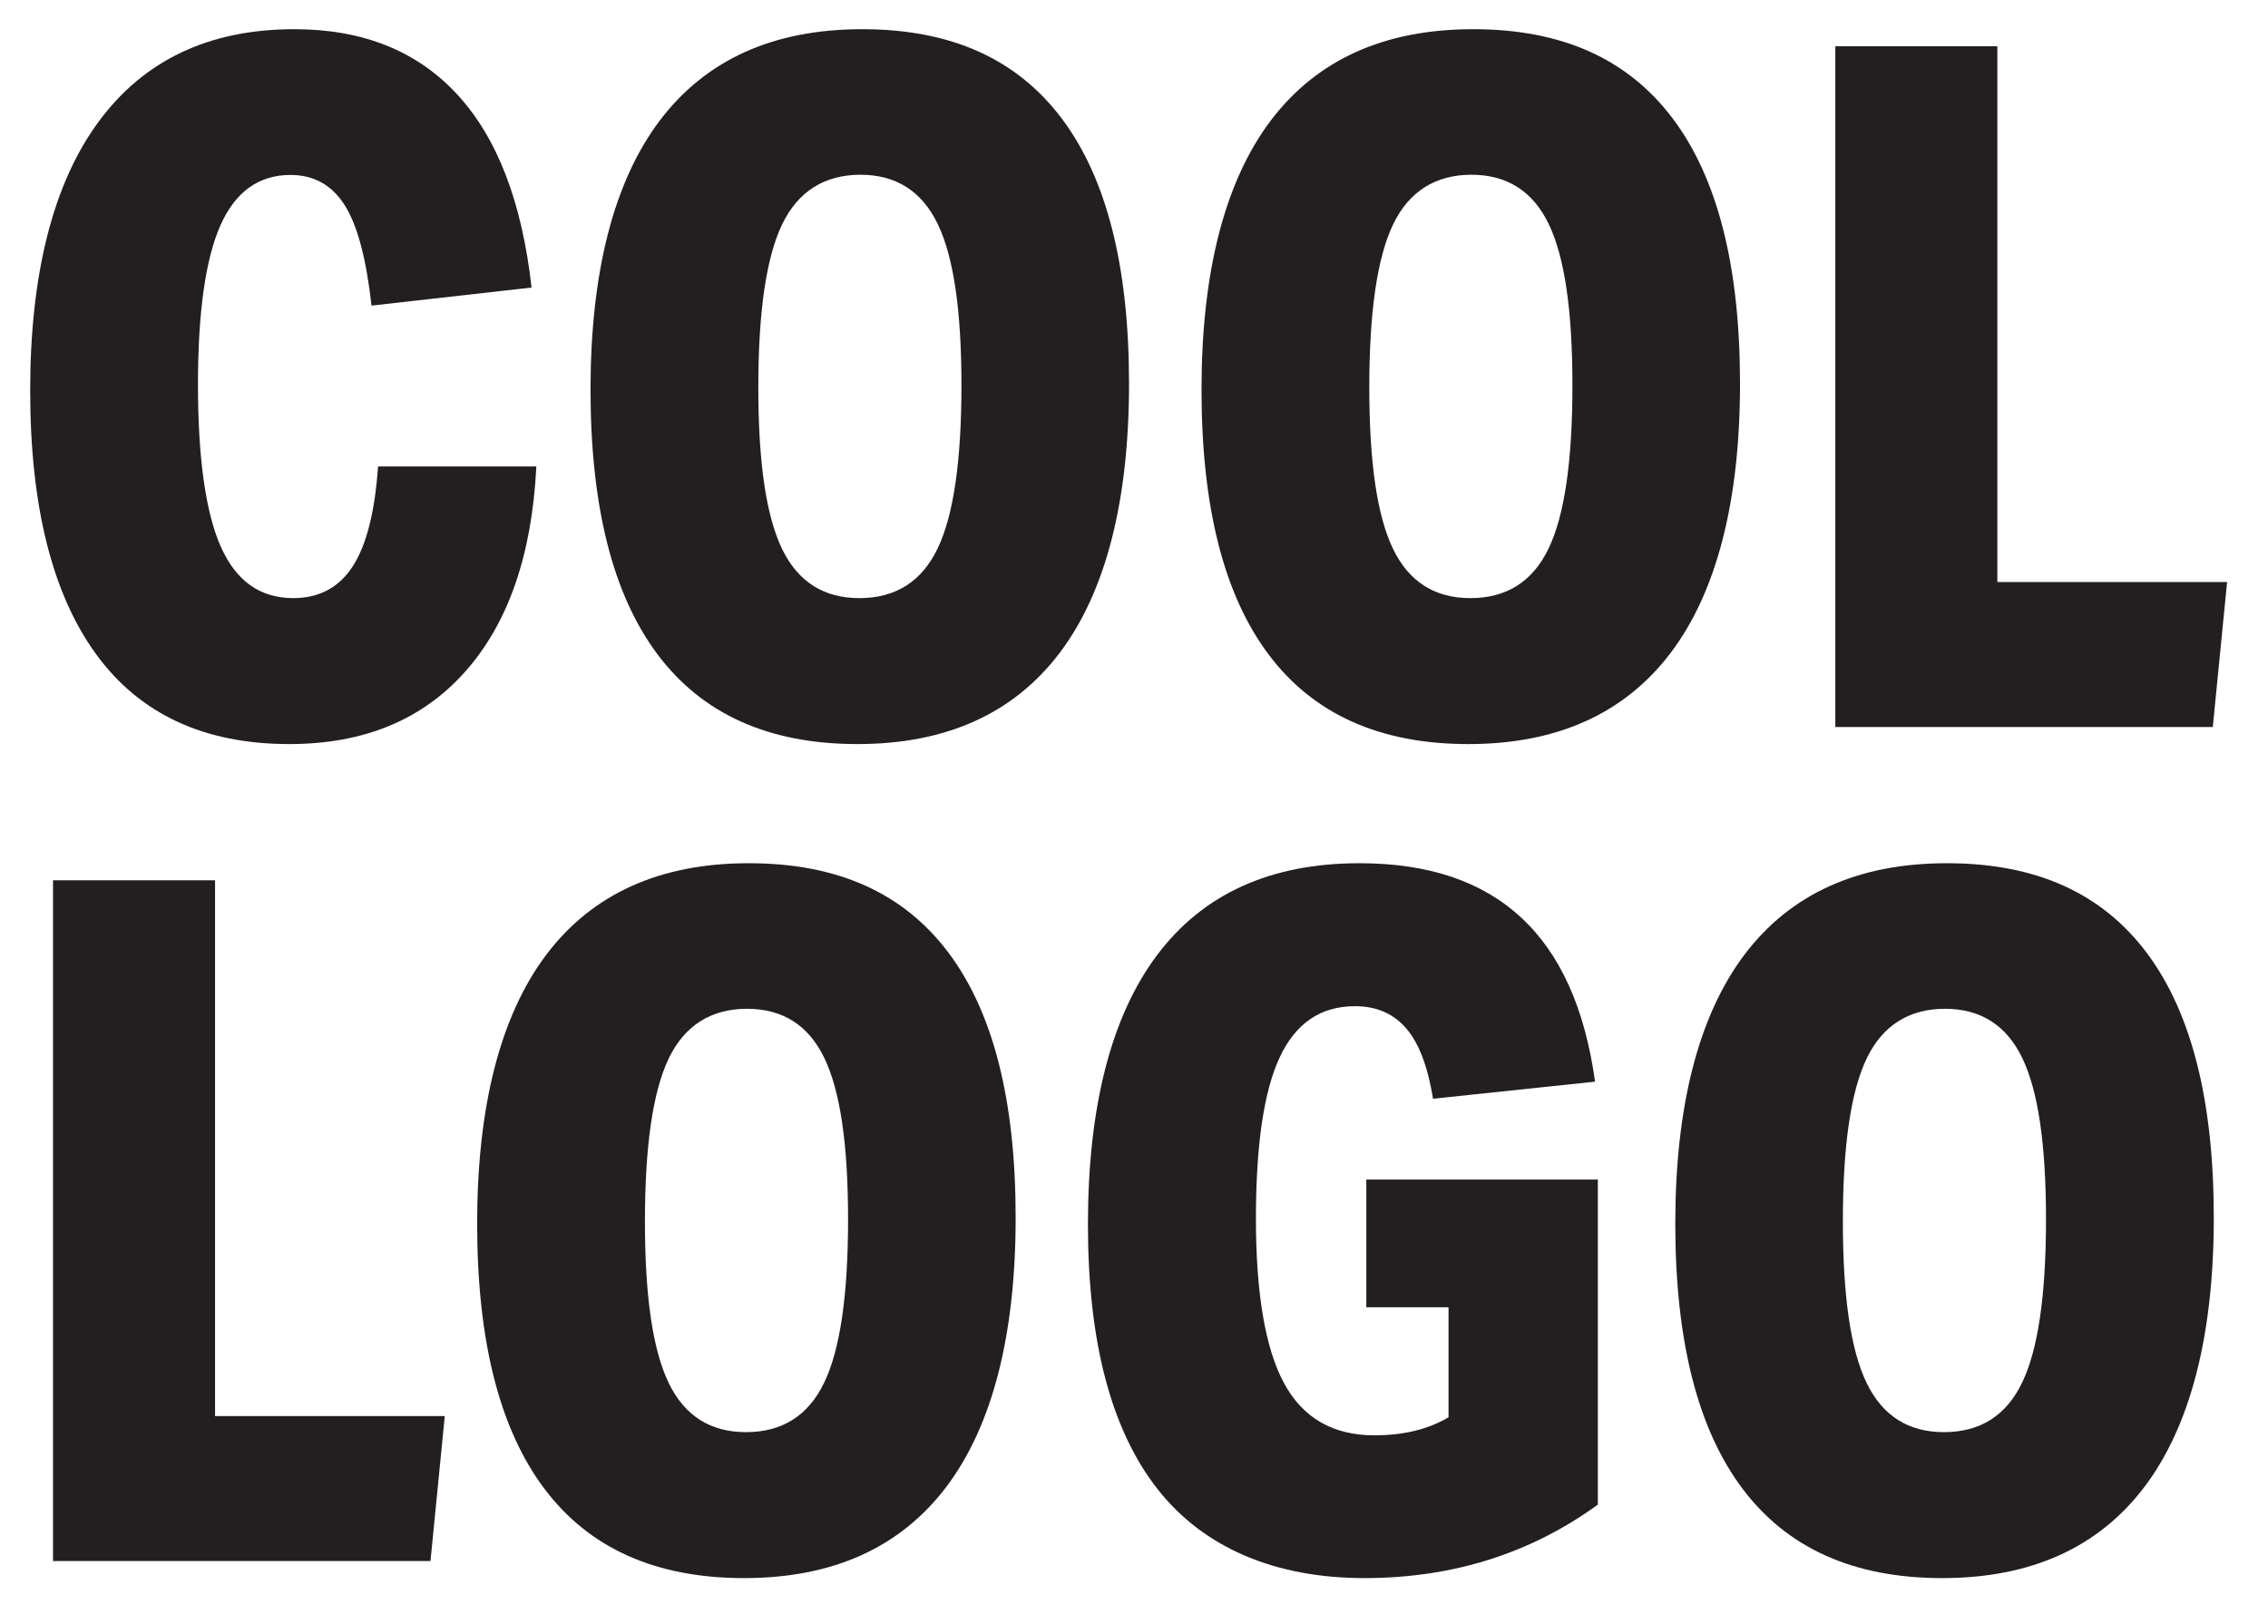
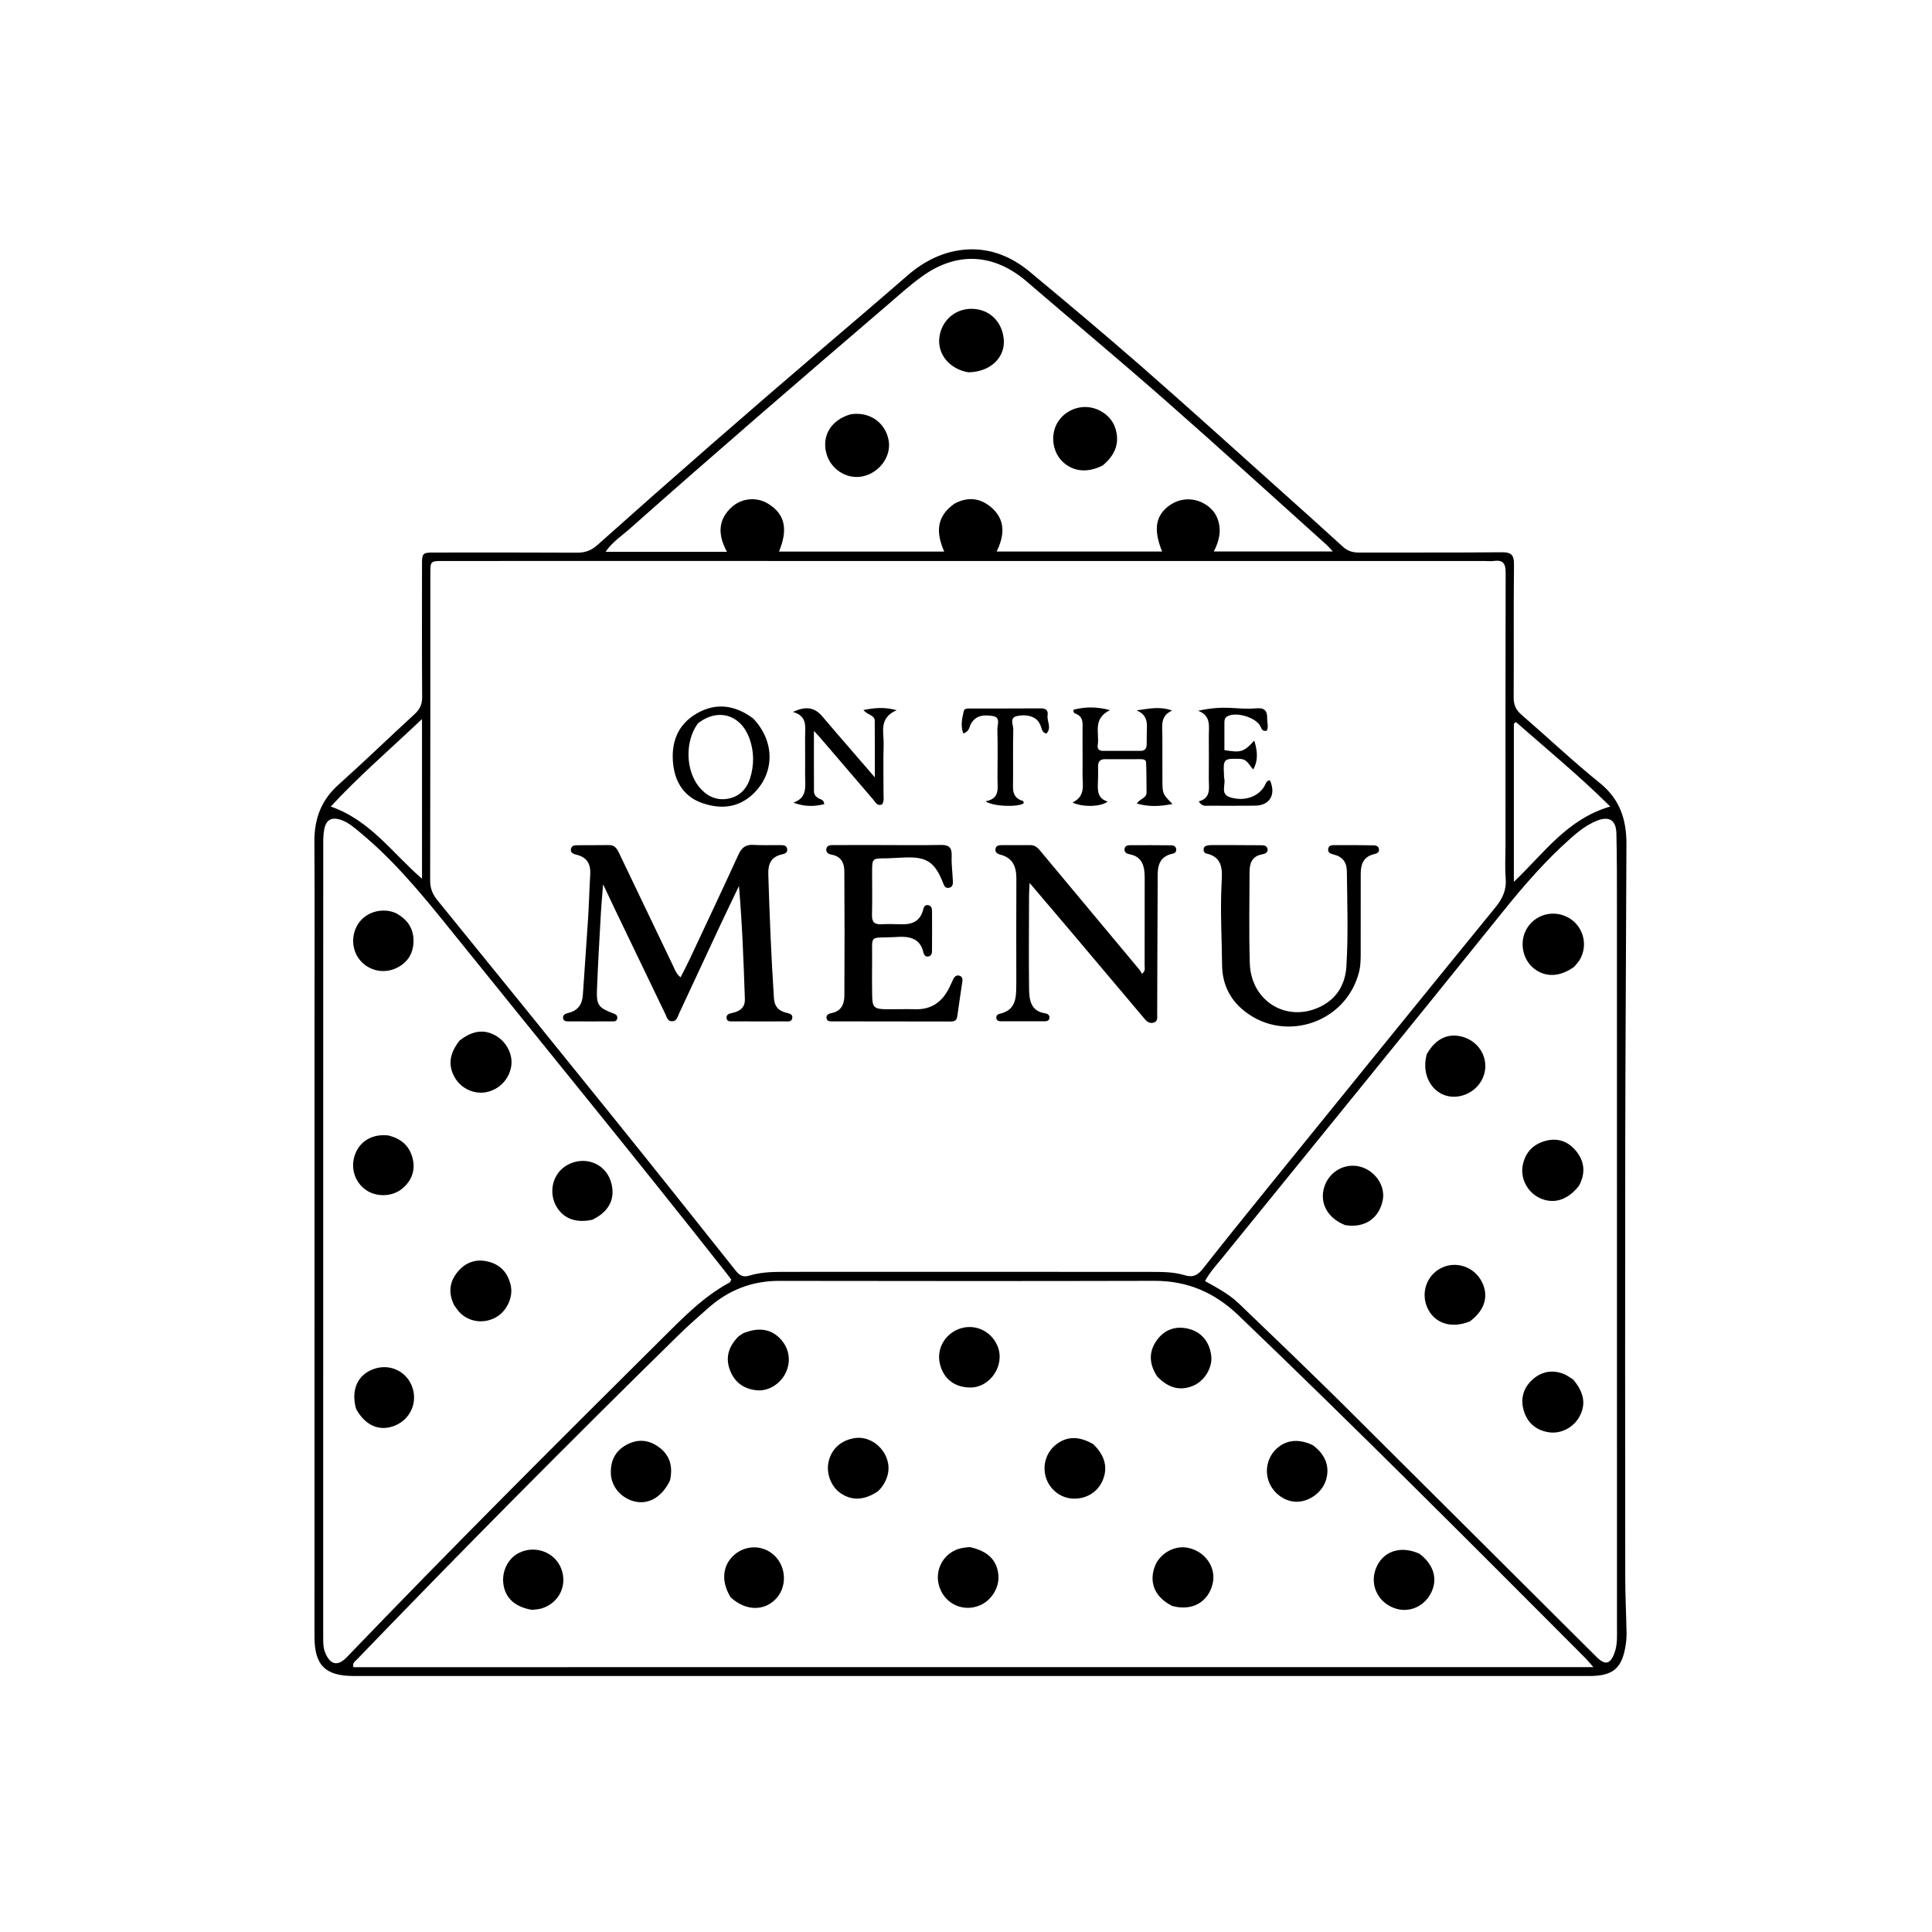
- <svg xmlns="http://www.w3.org/2000/svg" id="Layer_1" data-name="Layer 1" version="1.1" viewBox="0 0 114.22 81.75">
-   <defs>
-     <style>
-       .cls-1 {
-         fill: #231f20;
-         stroke-width: 0px;
-       }
-     </style>
-   </defs>
-   <path class="cls-1" d="M27.01,23.5c-.22,4.45-1.42,7.89-3.58,10.32-2.16,2.43-5.11,3.65-8.86,3.65-4.29,0-7.54-1.51-9.74-4.54s-3.31-7.45-3.31-13.27,1.14-10.39,3.43-13.51C7.24,3.03,10.53,1.47,14.82,1.47c3.46,0,6.19,1.1,8.21,3.29,2.02,2.19,3.26,5.43,3.74,9.72l-8.06.91c-.26-2.34-.7-4.02-1.34-5.04-.64-1.02-1.55-1.54-2.74-1.54-1.6,0-2.78.85-3.53,2.54-.75,1.7-1.13,4.37-1.13,8.02s.38,6.43,1.15,8.16c.77,1.73,1.98,2.59,3.65,2.59,1.31,0,2.31-.54,3-1.61.69-1.07,1.11-2.74,1.27-5.02h7.97Z" />
-   <path class="cls-1" d="M43.18,37.47c-4.45,0-7.8-1.5-10.06-4.51-2.26-3.01-3.38-7.46-3.38-13.34s1.16-10.46,3.48-13.54c2.32-3.07,5.72-4.61,10.2-4.61s7.8,1.5,10.06,4.51c2.26,3.01,3.38,7.46,3.38,13.34s-1.16,10.46-3.48,13.54c-2.32,3.07-5.72,4.61-10.2,4.61ZM43.28,30.12c1.82,0,3.14-.83,3.94-2.5.8-1.66,1.2-4.4,1.2-8.21s-.4-6.49-1.2-8.14c-.8-1.65-2.1-2.47-3.89-2.47s-3.14.83-3.94,2.5c-.8,1.66-1.2,4.4-1.2,8.21s.4,6.49,1.2,8.14c.8,1.65,2.1,2.47,3.89,2.47Z" />
-   <path class="cls-1" d="M73.95,37.47c-4.45,0-7.8-1.5-10.06-4.51-2.26-3.01-3.38-7.46-3.38-13.34s1.16-10.46,3.48-13.54c2.32-3.07,5.72-4.61,10.2-4.61s7.8,1.5,10.06,4.51c2.26,3.01,3.38,7.46,3.38,13.34s-1.16,10.46-3.48,13.54c-2.32,3.07-5.72,4.61-10.2,4.61ZM74.05,30.12c1.82,0,3.14-.83,3.94-2.5.8-1.66,1.2-4.4,1.2-8.21s-.4-6.49-1.2-8.14c-.8-1.65-2.1-2.47-3.89-2.47s-3.14.83-3.94,2.5c-.8,1.66-1.2,4.4-1.2,8.21s.4,6.49,1.2,8.14c.8,1.65,2.1,2.47,3.89,2.47Z" />
-   <path class="cls-1" d="M92.43,36.6V2.33h8.16v26.98h11.57l-.72,7.3h-19.01Z" />
-   <path class="cls-1" d="M2.67,78.6v-34.27h8.16v26.98h11.57l-.72,7.3H2.67Z" />
-   <path class="cls-1" d="M37.47,79.47c-4.45,0-7.8-1.5-10.06-4.51-2.26-3.01-3.38-7.46-3.38-13.34s1.16-10.46,3.48-13.54c2.32-3.07,5.72-4.61,10.2-4.61s7.8,1.5,10.06,4.51c2.26,3.01,3.38,7.46,3.38,13.34s-1.16,10.46-3.48,13.54c-2.32,3.07-5.72,4.61-10.2,4.61ZM37.57,72.12c1.82,0,3.14-.83,3.94-2.5.8-1.66,1.2-4.4,1.2-8.21s-.4-6.49-1.2-8.14c-.8-1.65-2.1-2.47-3.89-2.47s-3.14.83-3.94,2.5c-.8,1.66-1.2,4.4-1.2,8.21s.4,6.49,1.2,8.14c.8,1.65,2.1,2.47,3.89,2.47Z" />
-   <path class="cls-1" d="M72.94,65.83h-4.13v-6.43h11.66v16.37c-3.39,2.46-7.31,3.7-11.76,3.7s-8.08-1.5-10.42-4.49c-2.34-2.99-3.5-7.43-3.5-13.32s1.16-10.47,3.48-13.56c2.32-3.09,5.72-4.63,10.2-4.63,3.46,0,6.17.91,8.14,2.74,1.97,1.82,3.21,4.58,3.72,8.26l-8.16.86c-.26-1.6-.7-2.78-1.34-3.53-.64-.75-1.5-1.13-2.59-1.13-1.73,0-2.99.86-3.79,2.57-.8,1.71-1.2,4.42-1.2,8.14s.47,6.54,1.42,8.28c.94,1.74,2.46,2.62,4.54,2.62,1.47,0,2.72-.3,3.74-.91v-5.52Z" />
-   <path class="cls-1" d="M97.81,79.47c-4.45,0-7.8-1.5-10.06-4.51-2.26-3.01-3.38-7.46-3.38-13.34s1.16-10.46,3.48-13.54c2.32-3.07,5.72-4.61,10.2-4.61s7.8,1.5,10.06,4.51c2.26,3.01,3.38,7.46,3.38,13.34s-1.16,10.46-3.48,13.54c-2.32,3.07-5.72,4.61-10.2,4.61ZM97.9,72.12c1.82,0,3.14-.83,3.94-2.5.8-1.66,1.2-4.4,1.2-8.21s-.4-6.49-1.2-8.14c-.8-1.65-2.1-2.47-3.89-2.47s-3.14.83-3.94,2.5c-.8,1.66-1.2,4.4-1.2,8.21s.4,6.49,1.2,8.14c.8,1.65,2.1,2.47,3.89,2.47Z" />
+ <svg xmlns="http://www.w3.org/2000/svg" version="1.1" id="Layer_1" x="0px" y="0px" width="100%" viewBox="0 0 1024 1024" enable-background="new 0 0 1024 1024" xml:space="preserve">
+   <path fill="#000000" opacity="1" stroke="none" d=" M166.695,546   C166.698,512.337 166.835,479.173 166.635,446.012   C166.563,433.956 170.284,424.054 179.432,415.87   C193.086,403.654 206.246,390.885 219.749,378.497   C222.547,375.93 223.776,373.28 223.748,369.417   C223.582,346.254 223.657,323.09 223.671,299.926   C223.676,292.891 223.706,292.857 230.948,292.854   C255.945,292.843 280.943,292.787 305.939,292.931   C310.222,292.956 313.471,291.711 316.69,288.836   C356.451,253.32 396.632,218.284 437.161,183.646   C451.725,171.199 466.318,158.785 480.764,146.202   C489.984,138.171 500.498,132.924 512.672,132.221   C525.171,131.5 536.311,136.156 545.802,144.049   C565.91,160.772 585.955,177.584 605.639,194.802   C630.091,216.192 654.163,238.016 678.378,259.677   C689.554,269.674 700.726,279.677 711.791,289.797   C714.33,292.12 717.058,292.884 720.398,292.873   C745.561,292.791 770.726,292.948 795.888,292.712   C800.873,292.665 802.5,293.975 802.445,299.132   C802.192,322.626 802.42,346.126 802.279,369.622   C802.255,373.462 803.376,376.189 806.283,378.707   C820.261,390.816 833.738,403.534 848.107,415.153   C858.681,423.704 862.082,434.613 862.044,447.267   C861.883,500.255 861.492,553.242 861.413,606.23   C861.298,682.722 861.354,759.213 861.413,835.704   C861.421,845.528 861.913,855.35 862.102,865.175   C862.144,867.329 862.003,869.512 861.686,871.644   C859.82,884.197 855.029,888.317 842.432,888.318   C796.271,888.322 750.109,888.326 703.948,888.325   C531.8,888.322 359.653,888.317 187.506,888.31   C172.38,888.309 166.68,882.587 166.68,867.461   C166.686,760.474 166.69,653.487 166.695,546  M311.5,297.325   C286.005,297.326 260.51,297.323 235.016,297.331   C228.101,297.333 228.1,297.349 228.099,304.156   C228.086,358.312 228.109,412.467 227.989,466.622   C227.98,470.729 229.19,473.885 231.752,477.037   C262.745,515.176 293.696,553.349 324.532,591.614   C346.485,618.855 368.275,646.227 390.052,673.608   C392.083,676.162 393.982,677.088 397.271,676.083   C402.875,674.372 408.769,674.114 414.587,674.109   C479.906,674.058 545.226,674.078 610.545,674.133   C616.371,674.138 622.313,674.173 627.886,675.892   C632.389,677.281 634.91,675.818 637.6,672.4   C649.037,657.87 660.645,643.474 672.287,629.107   C712.35,579.664 752.407,530.215 792.619,480.893   C796.411,476.242 798.546,471.662 798.049,465.553   C797.564,459.594 797.943,453.564 797.943,447.565   C797.942,399.576 797.887,351.586 798.025,303.597   C798.038,298.936 796.864,296.647 791.894,297.316   C790.258,297.536 788.566,297.344 786.9,297.344   C628.767,297.338 470.633,297.333 311.5,297.325  M756.5,883.629   C785.392,883.629 814.284,883.629 844.527,883.629   C842.404,881.216 841.398,879.938 840.257,878.794   C779.415,817.788 718.608,756.748 656.387,697.136   C643.862,685.137 629.433,678.824 611.924,678.868   C545.594,679.038 479.263,678.992 412.933,678.893   C398.556,678.872 386.223,683.742 375.55,693.122   C370.171,697.848 364.783,702.583 359.674,707.594   C301.971,764.195 245.034,821.558 188.963,879.777   C188.118,880.655 186.694,881.341 187.335,883.631   C376.637,883.631 566.069,883.631 756.5,883.629  M684.145,717.355   C693.325,726.313 702.581,735.197 711.674,744.243   C756.552,788.889 801.384,833.581 846.238,878.25   C850.772,882.765 853.551,882.09 855.761,875.97   C857.328,871.63 857.032,867.096 857.032,862.612   C857.038,735.822 857.03,609.032 857.004,482.242   C857.001,468.749 857.046,455.251 856.724,441.764   C856.551,434.521 852.771,432.347 846.054,435.131   C840.917,437.261 836.602,440.652 832.466,444.325   C819.475,455.861 808.121,468.823 797.222,482.367   C747.73,543.868 697.858,605.063 648.113,666.359   C644.888,670.333 641.37,674.086 638.683,678.969   C645.07,682.601 651.434,685.885 656.62,690.882   C665.617,699.551 674.634,708.2 684.145,717.355  M171.304,768.5   C171.305,801.657 171.307,834.814 171.306,867.971   C171.306,870.636 171.302,873.269 172.321,875.834   C174.932,882.414 178.996,883.361 183.778,878.381   C238.595,821.295 294.581,765.365 350.742,709.61   C361.834,698.599 372.737,687.256 386.758,679.719   C387.105,679.532 387.211,678.896 387.565,678.208   C386.608,676.93 385.65,675.592 384.633,674.3   C336.282,612.92 286.793,552.456 237.783,491.606   C223.345,473.68 208.729,455.975 190.886,441.246   C187.802,438.7 184.793,436.009 180.949,434.643   C175.819,432.821 172.825,434.365 171.836,439.648   C171.291,442.56 171.325,445.605 171.324,448.591   C171.301,554.894 171.305,661.197 171.304,768.5  M505.801,267.012   C512.52,263.31 519.113,263.776 524.946,268.541   C533.115,275.214 532.482,283.645 528.244,292.32   C557.747,292.32 586.745,292.32 615.952,292.32   C611.496,281.389 612.341,274.224 618.423,268.994   C624.347,263.9 632.325,263.252 638.85,267.304   C641.773,269.12 644,271.529 645.248,274.751   C647.619,280.872 646.271,286.704 643.33,292.299   C664.389,292.299 685,292.299 706.431,292.299   C704.859,290.624 704.027,289.594 703.054,288.72   C674.788,263.334 646.703,237.742 618.171,212.659   C593.772,191.21 568.82,170.392 544.183,149.212   C527.036,134.472 507.584,133.137 489.168,146.175   C482.257,151.067 475.967,156.854 469.52,162.38   C423.99,201.413 378.539,240.538 333.685,280.348   C329.436,284.119 324.495,287.247 320.975,292.477   C342.579,292.477 363.607,292.477 385.299,292.477   C380.382,283.428 380.384,275.318 388.106,268.536   C393.236,264.031 400.939,263.322 406.816,266.792   C417.429,273.059 416.989,282.329 412.881,292.344   C442.225,292.344 471.076,292.344 500.445,292.344   C496.175,282.52 495.988,273.969 505.801,267.012  M802.376,453.485   C802.376,457.876 802.376,462.268 802.376,467.384   C818.325,452.267 830.523,434.169 853.448,427.47   C837.212,411.316 820.082,397.3 803.478,382.698   C803.111,382.986 802.744,383.275 802.377,383.563   C802.377,406.539 802.377,429.515 802.376,453.485  M223.671,440.5   C223.671,421.151 223.671,401.802 223.671,381.109   C206.763,397.155 190.202,411.358 175.308,427.483   C196.373,434.837 208.041,452.287 223.672,465.746   C223.672,457.37 223.672,449.435 223.671,440.5  z" />
+   <path fill="#000000" opacity="1" stroke="none" d=" M325.629,481.33   C323.709,477.24 321.936,473.494 319.662,468.69   C319.204,474.497 318.742,479.189 318.481,483.892   C317.726,497.518 316.919,511.145 316.397,524.781   C316.095,532.649 317.32,534.139 324.573,536.944   C325.832,537.431 327.305,537.815 327.185,539.5   C327.026,541.715 325.146,541.343 323.74,541.352   C316.408,541.396 309.076,541.377 301.745,541.351   C300.426,541.346 298.795,541.466 298.473,539.783   C298.1,537.835 299.732,537.232 301.214,536.881   C306.348,535.667 308.609,532.319 308.937,527.206   C309.79,513.922 310.824,500.649 311.662,487.365   C312.165,479.392 312.372,471.4 312.836,463.424   C313.15,458.023 311.152,454.422 305.673,453.046   C304.096,452.65 302.148,452.134 302.64,449.857   C303.041,448.003 304.841,448.006 306.31,447.987   C311.808,447.918 317.308,448.004 322.805,447.914   C325.911,447.864 327.063,449.915 328.189,452.275   C337.731,472.266 347.311,492.238 356.889,512.211   C357.81,514.132 358.465,516.233 360.726,518   C362.343,514.792 363.958,511.771 365.411,508.675   C374.113,490.129 382.86,471.603 391.387,452.977   C393.075,449.29 395.225,447.545 399.364,447.81   C404.011,448.107 408.692,447.867 413.356,447.939   C414.983,447.964 416.959,447.805 417.238,450.098   C417.484,452.118 415.69,452.556 414.301,452.876   C408.663,454.175 407.059,457.981 407.217,463.285   C407.874,485.255 408.772,507.212 410.208,529.146   C410.488,533.423 412.671,535.839 416.77,536.784   C418.364,537.152 420.403,537.539 419.889,539.818   C419.465,541.702 417.534,541.353 416.096,541.358   C406.931,541.393 397.766,541.4 388.602,541.343   C387.208,541.335 385.273,541.69 385.082,539.546   C384.905,537.559 386.711,537.199 388.129,536.887   C392.147,536.002 394.947,534.034 394.795,529.519   C394.126,509.624 393.399,489.731 391.66,469.596   C388.176,476.894 384.646,484.169 381.22,491.493   C374.092,506.729 367.037,521.999 359.901,537.231   C359.097,538.947 358.745,541.354 356.118,541.296   C353.796,541.244 353.415,539.084 352.65,537.499   C343.673,518.9 334.729,500.285 325.629,481.33  z" />
+   <path fill="#000000" opacity="1" stroke="none" d=" M538.664,519.893   C538.663,501.583 538.592,483.757 538.701,465.933   C538.74,459.633 537.038,454.782 530.284,453.003   C528.817,452.617 527.311,451.88 527.628,449.95   C527.95,447.984 529.68,447.955 531.154,447.939   C536.151,447.885 541.148,447.971 546.145,447.932   C549.067,447.909 550.514,449.939 552.128,451.876   C569.403,472.604 586.703,493.31 603.979,514.037   C604.509,514.672 604.854,515.461 605.254,516.125   C607.237,514.624 606.676,513.175 606.679,511.961   C606.728,496.469 606.716,480.976 606.707,465.483   C606.704,459.454 605.787,454.039 598.43,452.712   C597.119,452.476 595.843,451.673 596.025,450   C596.214,448.279 597.684,447.975 599.009,447.967   C606.171,447.924 613.333,447.954 620.495,448.02   C621.87,448.033 623.228,448.411 623.416,450.12   C623.541,451.252 622.877,452.166 621.845,452.376   C612.608,454.252 613.628,461.563 613.585,468.133   C613.437,491.274 613.431,514.417 613.334,537.558   C613.327,539.301 613.792,541.422 611.294,542.057   C609.205,542.587 607.807,541.444 606.593,539.944   C606.069,539.297 605.517,538.673 604.98,538.036   C592.522,523.268 580.074,508.49 567.601,493.734   C560.623,485.479 553.603,477.26 545.715,467.982   C545.577,470.929 545.419,472.78 545.415,474.632   C545.379,490.957 545.239,507.284 545.422,523.608   C545.49,529.695 546.027,535.942 554.138,537.12   C555.288,537.287 556.366,538.048 556.235,539.508   C556.099,541.035 554.882,541.299 553.683,541.304   C546.021,541.336 538.358,541.339 530.696,541.302   C529.529,541.297 528.275,541.107 528.074,539.58   C527.915,538.381 528.71,537.597 529.698,537.38   C539.43,535.24 538.536,527.548 538.664,519.893  z" />
+   <path fill="#000000" opacity="1" stroke="none" d=" M470.022,454.935   C462.269,454.918 462.254,454.918 462.237,462.002   C462.219,469.665 462.38,477.331 462.174,484.989   C462.073,488.75 463.57,490.068 467.167,489.878   C470.489,489.703 473.834,489.731 477.158,489.884   C483.096,490.157 487.691,488.555 489.294,482.095   C489.61,480.823 490.142,479.431 491.96,479.757   C493.64,480.057 493.981,481.442 493.991,482.781   C494.045,489.941 494.032,497.102 493.98,504.263   C493.971,505.458 493.528,506.632 492.157,506.922   C490.426,507.287 489.689,506.056 489.389,504.713   C487.713,497.221 481.73,496.21 475.821,496.585   C459.818,497.6 462.484,494.184 462.236,509.686   C462.14,515.681 462.176,521.681 462.262,527.676   C462.35,533.894 463.316,534.832 469.653,534.91   C474.816,534.974 479.984,534.765 485.143,534.917   C493.905,535.175 499.582,530.814 503.257,523.266   C503.985,521.77 504.591,520.212 505.362,518.739   C506.034,517.456 507.112,516.656 508.632,517.179   C509.945,517.63 510.274,518.792 510.096,520.032   C509.199,526.286 508.215,532.528 507.355,538.788   C507.056,540.964 505.746,541.427 503.866,541.424   C483.043,541.391 462.22,541.387 441.397,541.349   C440.1,541.346 438.455,541.49 438.101,539.815   C437.681,537.824 439.373,537.22 440.825,536.934   C445.97,535.922 447.512,532.077 447.539,527.708   C447.677,505.721 447.651,483.732 447.517,461.744   C447.491,457.469 445.841,453.932 440.921,453.03   C439.452,452.761 437.811,452.112 437.947,450.222   C438.112,447.939 440.094,447.928 441.728,447.917   C450.223,447.864 458.719,447.895 467.215,447.898   C477.71,447.901 488.207,448.051 498.698,447.84   C503.08,447.752 504.595,449.361 504.407,453.694   C504.227,457.828 504.815,461.993 504.994,466.148   C505.072,467.951 505.399,470.135 502.917,470.568   C500.792,470.938 500.296,469.103 499.658,467.505   C495.396,456.833 490.986,454.007 479.469,454.486   C476.475,454.61 473.483,454.784 470.022,454.935  z" />
+   <path fill="#000000" opacity="1" stroke="none" d=" M720.358,515.023   C713.353,543.07 678.979,553.506 657.721,534.32   C651.106,528.35 647.832,520.486 647.739,511.635   C647.586,497.162 646.715,482.698 647.469,468.204   C647.81,461.655 648.498,454.361 639.357,452.355   C638.342,452.133 637.818,451.121 637.937,449.994   C638.064,448.802 638.952,448.346 639.968,448.122   C640.612,447.98 641.287,447.916 641.948,447.916   C650.607,447.922 659.265,447.911 667.923,447.994   C669.527,448.009 671.59,447.935 671.839,450.157   C672.056,452.1 670.199,452.59 668.802,452.855   C663.588,453.844 662.3,457.568 662.289,462.065   C662.249,478.217 661.924,494.38 662.419,510.517   C663.054,531.233 682.954,542.679 700.896,533.004   C709.13,528.564 713.075,521.045 713.617,512.198   C714.648,495.413 714.066,478.58 713.863,461.766   C713.808,457.224 711.771,454.219 707.228,453.002   C705.697,452.592 703.638,452.208 703.963,449.953   C704.288,447.7 706.374,447.954 707.955,447.942   C714.282,447.895 720.61,447.927 726.936,448.022   C728.545,448.046 730.606,447.928 730.885,450.138   C731.131,452.096 729.251,452.472 727.862,452.843   C722.452,454.29 721.218,458.342 721.214,463.205   C721.203,477.026 721.205,490.846 721.196,504.667   C721.194,507.997 721.252,511.333 720.358,515.023  z" />
+   <path fill="#000000" opacity="1" stroke="none" d=" M569.484,378.006   C568.863,377.182 568.626,376.242 569.326,376.073   C575.139,374.667 580.953,374.43 588.334,376.373   C578.879,381.002 582.838,388.59 581.828,394.852   C581.489,396.957 582.513,397.976 584.616,397.975   C591.276,397.97 597.936,397.984 604.595,397.96   C606.929,397.952 607.79,396.567 607.764,394.398   C607.746,392.9 607.827,391.401 607.799,389.903   C607.705,384.963 609.371,379.36 602.38,376.513   C608.852,375.659 614.77,374.179 621.208,376.639   C614.785,379.508 616.086,384.846 616.074,389.684   C616.056,397.343 616.111,405.003 616.105,412.663   C616.099,420.719 616.084,420.719 621.415,426.123   C614.91,427.422 609.045,427.759 602.504,425.882   C604.31,423.218 607.745,423.078 607.699,419.97   C607.62,414.653 607.712,409.328 607.446,404.022   C607.366,402.431 605.57,402.376 604.218,402.375   C598.057,402.368 591.896,402.429 585.735,402.376   C582.882,402.352 581.949,403.831 581.995,406.439   C582.044,409.268 582.044,412.104 581.915,414.929   C581.718,419.214 581.816,423.292 587.102,424.832   C583.631,427.647 573.923,427.962 568.433,425.349   C575.591,421.997 573.701,415.776 573.763,410.219   C573.861,401.561 573.697,392.9 573.795,384.243   C573.829,381.172 572.82,379.087 569.484,378.006  z" />
+   <path fill="#000000" opacity="1" stroke="none" d=" M442.964,388.046   C449.692,395.84 456.194,403.359 463.669,412.001   C463.669,401.036 463.75,391.504 463.622,381.974   C463.582,378.991 459.885,379.098 457.641,376.316   C463.57,375.203 468.499,374.594 475.251,376.409   C465.549,380.66 468.558,388.142 468.353,394.519   C468.069,403.333 468.318,412.163 468.284,420.985   C468.277,422.775 468.699,424.662 467.516,426.353   C464.905,427.426 464.007,425.169 462.803,423.771   C453.458,412.928 444.17,402.035 434.855,391.167   C434.007,390.177 433.09,389.246 431.399,387.416   C431.399,398.833 431.372,409.213 431.428,419.593   C431.437,421.194 432.477,422.31 433.85,423.144   C434.904,423.784 436.601,423.643 436.883,426.202   C431.592,427.541 426.413,427.641 420.505,425.418   C428.143,422.734 426.691,416.75 426.722,411.385   C426.763,404.56 426.759,397.734 426.708,390.91   C426.668,385.566 428.273,379.549 420.254,377.345   C427.341,374.047 431.841,374.965 435.923,379.806   C438.176,382.477 440.466,385.117 442.964,388.046  z" />
+   <path fill="#000000" opacity="1" stroke="none" d=" M399.167,380.78   C410.81,392.941 410.716,409.73 399.26,420.715   C391.524,428.132 382.341,428.963 372.78,425.848   C363.111,422.697 358.011,415.228 356.836,405.369   C355.462,393.844 359.037,383.989 369.422,378.069   C379.499,372.325 389.578,373.611 399.167,380.78  M369.912,383.415   C363.064,392.677 363.256,408.052 370.463,416.996   C374.253,421.699 379.254,424.344 385.34,423.417   C391.66,422.454 395.743,418.387 397.618,412.322   C399.743,405.447 399.694,398.437 397.335,391.692   C392.843,378.851 380.63,374.97 369.912,383.415  z" />
+   <path fill="#000000" opacity="1" stroke="none" d=" M664.244,407.829   C661.972,405.508 661.186,402.344 657.043,402.22   C648.747,401.972 648.238,402.22 648.742,410.533   C648.782,411.199 648.702,411.893 648.868,412.525   C649.754,415.911 646.633,420.824 651.802,422.521   C659.396,425.014 666.937,422.304 670.213,416.625   C670.918,415.403 671.161,413.678 673.089,413.592   C676.487,421.14 672.999,426.999 665.111,427.026   C657.115,427.053 649.117,427.115 641.121,427.055   C639.265,427.041 637.069,427.66 635.388,424.756   C642.166,422.888 640.635,417.397 640.678,412.561   C640.746,405.065 640.741,397.567 640.688,390.07   C640.653,385.073 642.116,379.463 635.058,376.722   C641.095,375.379 646.545,374.91 652.097,375.202   C656.583,375.438 661.119,375.844 665.564,375.436   C669.923,375.036 671.727,376.367 671.633,380.762   C671.585,383 672.49,385.281 671.388,387.298   C668.805,387.83 668.612,385.986 667.953,384.774   C665.397,380.075 654.848,377.052 650.397,379.749   C649.233,380.455 648.977,381.566 648.968,382.745   C648.934,387.697 648.954,392.648 648.954,397.573   C657.765,399.044 659.248,398.609 664.792,392.505   C666.45,397.988 667.013,402.866 664.244,407.829  z" />
+   <path fill="#000000" opacity="1" stroke="none" d=" M542.339,424.579   C542.555,425.197 542.659,425.698 542.5,425.806   C539.4,427.89 526.36,427.526 522.365,424.704   C530.277,423.281 528.644,417.501 528.684,412.509   C528.753,403.848 528.854,395.182 528.634,386.525   C528.572,384.076 530.494,380.221 526.23,379.523   C521.941,378.82 517.489,378.85 514.734,383.428   C513.681,385.178 513.849,387.814 510.549,388.725   C509.014,384.65 509.919,380.684 510.861,376.787   C511.184,375.453 512.67,375.529 513.84,375.527   C526.482,375.507 539.124,375.534 551.765,375.451   C554.378,375.433 555.608,376.593 555.256,379.036   C554.792,382.252 557.595,385.767 554.607,388.819   C552.327,388.263 552.228,386.409 551.666,384.919   C550.937,382.983 549.847,381.37 547.97,380.387   C545.158,378.916 542.038,378.917 539.166,379.497   C534.781,380.382 537.121,384.166 537.06,386.536   C536.798,396.691 537.052,406.858 536.909,417.017   C536.853,420.913 538.193,423.415 542.339,424.579  z" />
+   <path fill="#000000" opacity="1" stroke="none" d=" M393.979,706.614   C402.191,703.324 408.624,704.375 413.571,709.572   C418.306,714.547 419.41,721.37 416.478,727.542   C413.687,733.416 407.41,737.437 401.288,736.896   C394.194,736.268 389.177,732.612 386.746,725.803   C384.426,719.305 386.333,713.738 390.855,708.886   C391.633,708.051 392.702,707.488 393.979,706.614  z" />
+   <path fill="#000000" opacity="1" stroke="none" d=" M355.096,784.698   C351.007,793.282 344.064,797.424 336.838,795.91   C329.679,794.41 324.162,788.412 323.79,781.336   C323.439,774.676 325.811,769.255 331.873,765.879   C337.899,762.524 343.82,763.029 349.25,767.03   C355.093,771.337 356.784,777.327 355.096,784.698  z" />
+   <path fill="#000000" opacity="1" stroke="none" d=" M579.428,765.425   C585.805,771.525 587.371,778.213 584.261,785.03   C581.492,791.102 575.407,794.672 568.487,794.284   C561.876,793.913 556.154,789.296 554.278,782.821   C552.451,776.509 554.556,769.756 559.603,765.744   C565.326,761.194 571.782,761.014 579.428,765.425  z" />
+   <path fill="#000000" opacity="1" stroke="none" d=" M528.785,713.606   C532.801,723.745 524.75,735.268 514.6,735.401   C506.097,735.512 499.938,730.888 498.096,722.554   C496.434,715.034 500.609,707.404 507.984,704.485   C515.226,701.619 523.265,704.307 527.498,711.031   C527.938,711.73 528.259,712.504 528.785,713.606  z" />
+   <path fill="#000000" opacity="1" stroke="none" d=" M621.3,851.204   C612.24,846.663 608.931,839.033 611.978,830.481   C614.466,823.5 622.318,818.953 629.49,820.34   C638.76,822.134 644.773,830.79 642.724,839.391   C640.385,849.205 631.854,854.041 621.3,851.204  z" />
+   <path fill="#000000" opacity="1" stroke="none" d=" M465.323,790.42   C458.056,795.277 451.49,795.528 445.533,791.418   C440.426,787.895 437.752,780.844 439.182,774.67   C440.724,768.013 445.597,763.527 452.635,762.284   C463.462,760.373 473.446,771.533 470.37,782.104   C469.469,785.201 467.937,787.919 465.323,790.42  z" />
+   <path fill="#000000" opacity="1" stroke="none" d=" M513.863,819.961   C523.566,821.999 528.51,826.953 529.176,834.918   C529.72,841.431 525.536,848.24 519.379,850.863   C510.853,854.494 501.398,850.445 498.134,841.766   C494.897,833.16 499.346,823.758 508.091,820.929   C509.806,820.375 511.662,820.257 513.863,819.961  z" />
+   <path fill="#000000" opacity="1" stroke="none" d=" M752.288,823.474   C759.906,829.169 762.137,836.847 758.563,844.131   C755.121,851.146 747.548,854.726 740.336,852.746   C730.922,850.162 725.86,840.724 729.089,831.775   C732.48,822.379 741.949,818.863 752.288,823.474  z" />
+   <path fill="#000000" opacity="1" stroke="none" d=" M695.763,765.947   C702.568,770.939 704.932,777.36 702.817,784.407   C700.889,790.831 694.218,795.851 687.466,795.96   C681.154,796.061 674.937,791.649 672.539,785.368   C670.226,779.31 671.801,772.378 676.499,767.941   C681.567,763.153 688.231,762.382 695.763,765.947  z" />
+   <path fill="#000000" opacity="1" stroke="none" d=" M613.306,729.53   C608.944,722.815 608.75,716.292 613.296,710.128   C617.179,704.861 622.72,702.783 629.179,704.107   C636.575,705.624 641.178,711.091 642.005,718.823   C642.64,724.758 638.586,731.644 632.929,734.239   C625.977,737.429 619.442,735.943 613.306,729.53  z" />
+   <path fill="#000000" opacity="1" stroke="none" d=" M387.266,846.604   C382.049,838.222 382.883,829.592 389.173,824.114   C395.011,819.03 403.509,818.792 409.416,823.547   C416.46,829.218 417.572,839.991 411.815,846.776   C405.637,854.058 395.294,854.108 387.266,846.604  z" />
+   <path fill="#000000" opacity="1" stroke="none" d=" M282.083,853.269   C272.943,851.777 267.787,847.006 266.796,839.513   C265.88,832.59 269.416,825.732 275.354,822.917   C283.828,818.899 293.989,822.726 297.381,831.213   C300.905,840.033 296.546,849.358 287.377,852.417   C285.831,852.933 284.135,853 282.083,853.269  z" />
+   <path fill="#000000" opacity="1" stroke="none" d=" M834.365,512.416   C826.852,517.807 819.437,518.126 813.331,513.569   C807.778,509.426 805.533,501.477 808.02,494.763   C811.308,485.884 821.477,481.766 830.17,485.792   C838.796,489.787 842.154,500.374 837.348,508.606   C836.603,509.882 835.548,510.977 834.365,512.416  z" />
+   <path fill="#000000" opacity="1" stroke="none" d=" M756.266,558.631   C760.926,550.515 767.448,547.434 775.027,549.488   C782.324,551.465 787.32,557.873 787.249,565.163   C787.177,572.58 781.82,579.083 774.322,580.854   C762.088,583.744 752.423,572.144 756.266,558.631  z" />
+   <path fill="#000000" opacity="1" stroke="none" d=" M836.847,628.537   C830.804,636.193 823.391,638.396 816.066,634.976   C809.598,631.957 805.734,624.602 807.074,617.674   C808.405,610.789 812.576,606.423 819.303,604.645   C825.549,602.994 831.003,604.941 835.04,609.679   C839.754,615.214 840.666,621.57 836.847,628.537  z" />
+   <path fill="#000000" opacity="1" stroke="none" d=" M833.783,731.15   C839.753,738.171 840.705,744.587 836.988,751.097   C833.692,756.869 826.981,760.225 820.488,759.07   C814.033,757.922 809.63,754.144 807.687,747.847   C805.736,741.526 807.312,735.809 812.05,731.403   C816.776,727.008 822.555,725.784 828.747,728.198   C830.427,728.853 831.921,729.99 833.783,731.15  z" />
+   <path fill="#000000" opacity="1" stroke="none" d=" M779.02,700.38   C769.017,704.433 759.987,701.291 756.381,692.803   C753.009,684.862 756.371,675.709 764.025,671.993   C771.512,668.358 780.596,671.161 784.877,678.427   C789.416,686.133 787.344,694.323 779.02,700.38  z" />
+   <path fill="#000000" opacity="1" stroke="none" d=" M712.986,649.34   C703.548,645.654 699.257,637.574 701.896,629.121   C704.415,621.051 712.657,616.305 720.673,618.306   C728.874,620.355 734.457,628.584 732.86,636.269   C730.866,645.86 723.198,651.032 712.986,649.34  z" />
+   <path fill="#000000" opacity="1" stroke="none" d=" M243.553,551.55   C250.502,546.067 256.894,545.358 263.108,549.133   C268.695,552.528 271.947,559.186 270.95,565.184   C269.787,572.18 264.531,577.572 257.584,578.897   C251.416,580.074 244.64,577.025 241.331,571.584   C237.353,565.041 237.988,558.649 243.553,551.55  z" />
+   <path fill="#000000" opacity="1" stroke="none" d=" M240.774,691.897   C237.301,684.975 238.337,678.852 243.068,673.519   C247.399,668.637 253.038,667.062 259.379,668.847   C265.773,670.647 269.371,675.116 270.737,681.492   C272.034,687.541 268.631,694.855 263.061,698.081   C256.869,701.666 249.22,700.908 244.096,696.086   C242.901,694.961 241.989,693.533 240.774,691.897  z" />
+   <path fill="#000000" opacity="1" stroke="none" d=" M209.617,483.869   C216.155,487.273 219.412,492.445 219.163,499.356   C218.938,505.628 215.835,510.39 210.015,513.125   C203.931,515.985 196.85,514.817 192,510.202   C187.314,505.745 185.882,498.519 188.449,492.288   C190.9,486.338 196.71,482.614 203.412,482.622   C205.44,482.624 207.373,482.964 209.617,483.869  z" />
+   <path fill="#000000" opacity="1" stroke="none" d=" M313.952,646.49   C305.624,648.293 299.339,646.132 295.497,640.418   C291.778,634.887 291.823,627.474 295.606,622.07   C299.334,616.745 306.411,614.165 312.833,615.787   C319.262,617.411 323.718,622.75 324.539,629.811   C325.368,636.939 321.834,642.671 313.952,646.49  z" />
+   <path fill="#000000" opacity="1" stroke="none" d=" M188.721,746.741   C185.82,736.26 189.825,728.108 198.911,725.337   C207.368,722.757 216.067,727.334 218.701,735.749   C221.217,743.787 217.34,752.169 209.571,755.486   C201.462,758.948 193.687,755.809 188.721,746.741  z" />
+   <path fill="#000000" opacity="1" stroke="none" d=" M205.565,601.767   C212.984,603.468 217.46,607.799 218.886,614.808   C220.116,620.854 217.919,625.995 213.271,629.928   C208.08,634.32 199.747,634.612 194.166,630.849   C188.487,627.02 185.921,620.065 187.713,613.36   C189.583,606.367 195.216,601.954 202.646,601.683   C203.476,601.653 204.308,601.711 205.565,601.767  z" />
+   <path fill="#000000" opacity="1" stroke="none" d=" M513.214,197.327   C503.579,195.676 497.206,188.2 497.801,179.749   C498.45,170.524 505.75,163.657 514.883,163.679   C524.158,163.702 531.077,170.176 532.002,179.698   C532.95,189.452 524.897,197.195 513.214,197.327  z" />
+   <path fill="#000000" opacity="1" stroke="none" d=" M584.457,246.698   C576.443,250.779 568.943,250.038 563.364,244.86   C558.317,240.176 556.775,232.114 559.674,225.564   C562.419,219.36 569.252,215.304 576.199,215.753   C582.856,216.183 589.036,220.704 591.025,226.597   C593.593,234.208 591.499,240.865 584.457,246.698  z" />
+   <path fill="#000000" opacity="1" stroke="none" d=" M450.875,219.58   C460.87,218.021 469.234,223.895 470.985,233.355   C472.538,241.755 466.282,250.511 457.33,252.464   C448.878,254.308 440.149,248.743 437.933,240.096   C435.544,230.775 440.618,222.501 450.875,219.58  z" />
</svg>
